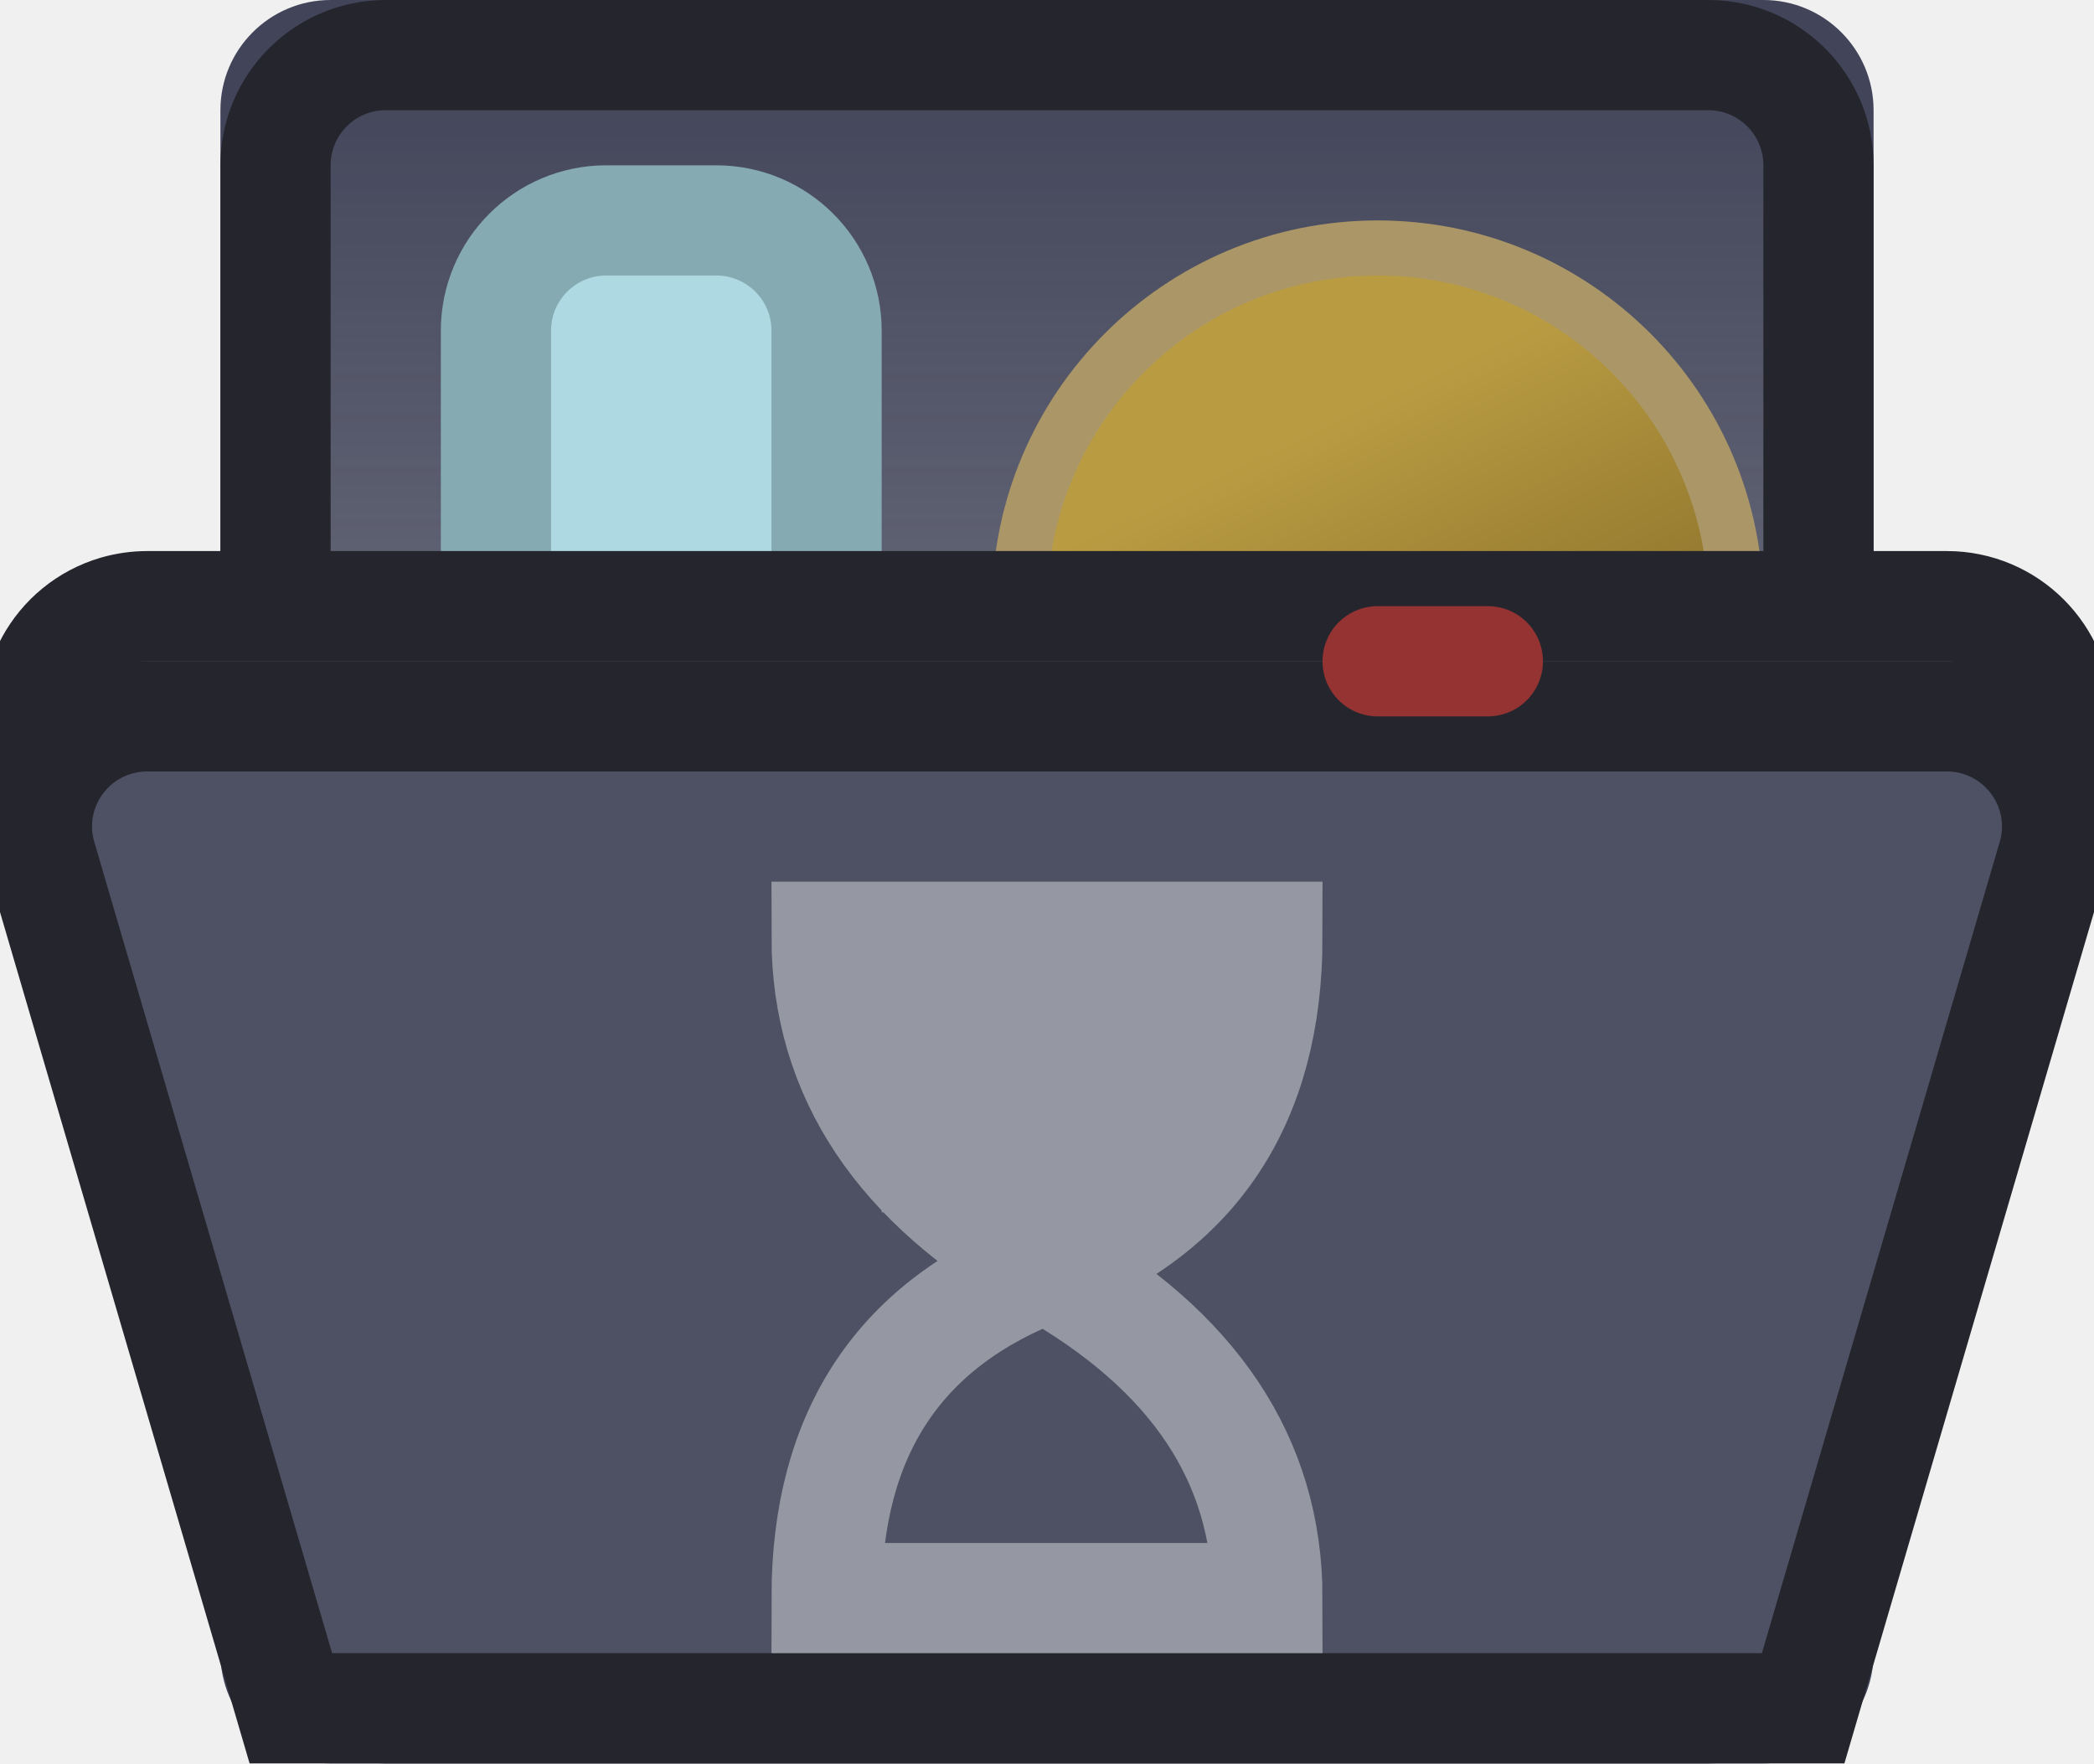
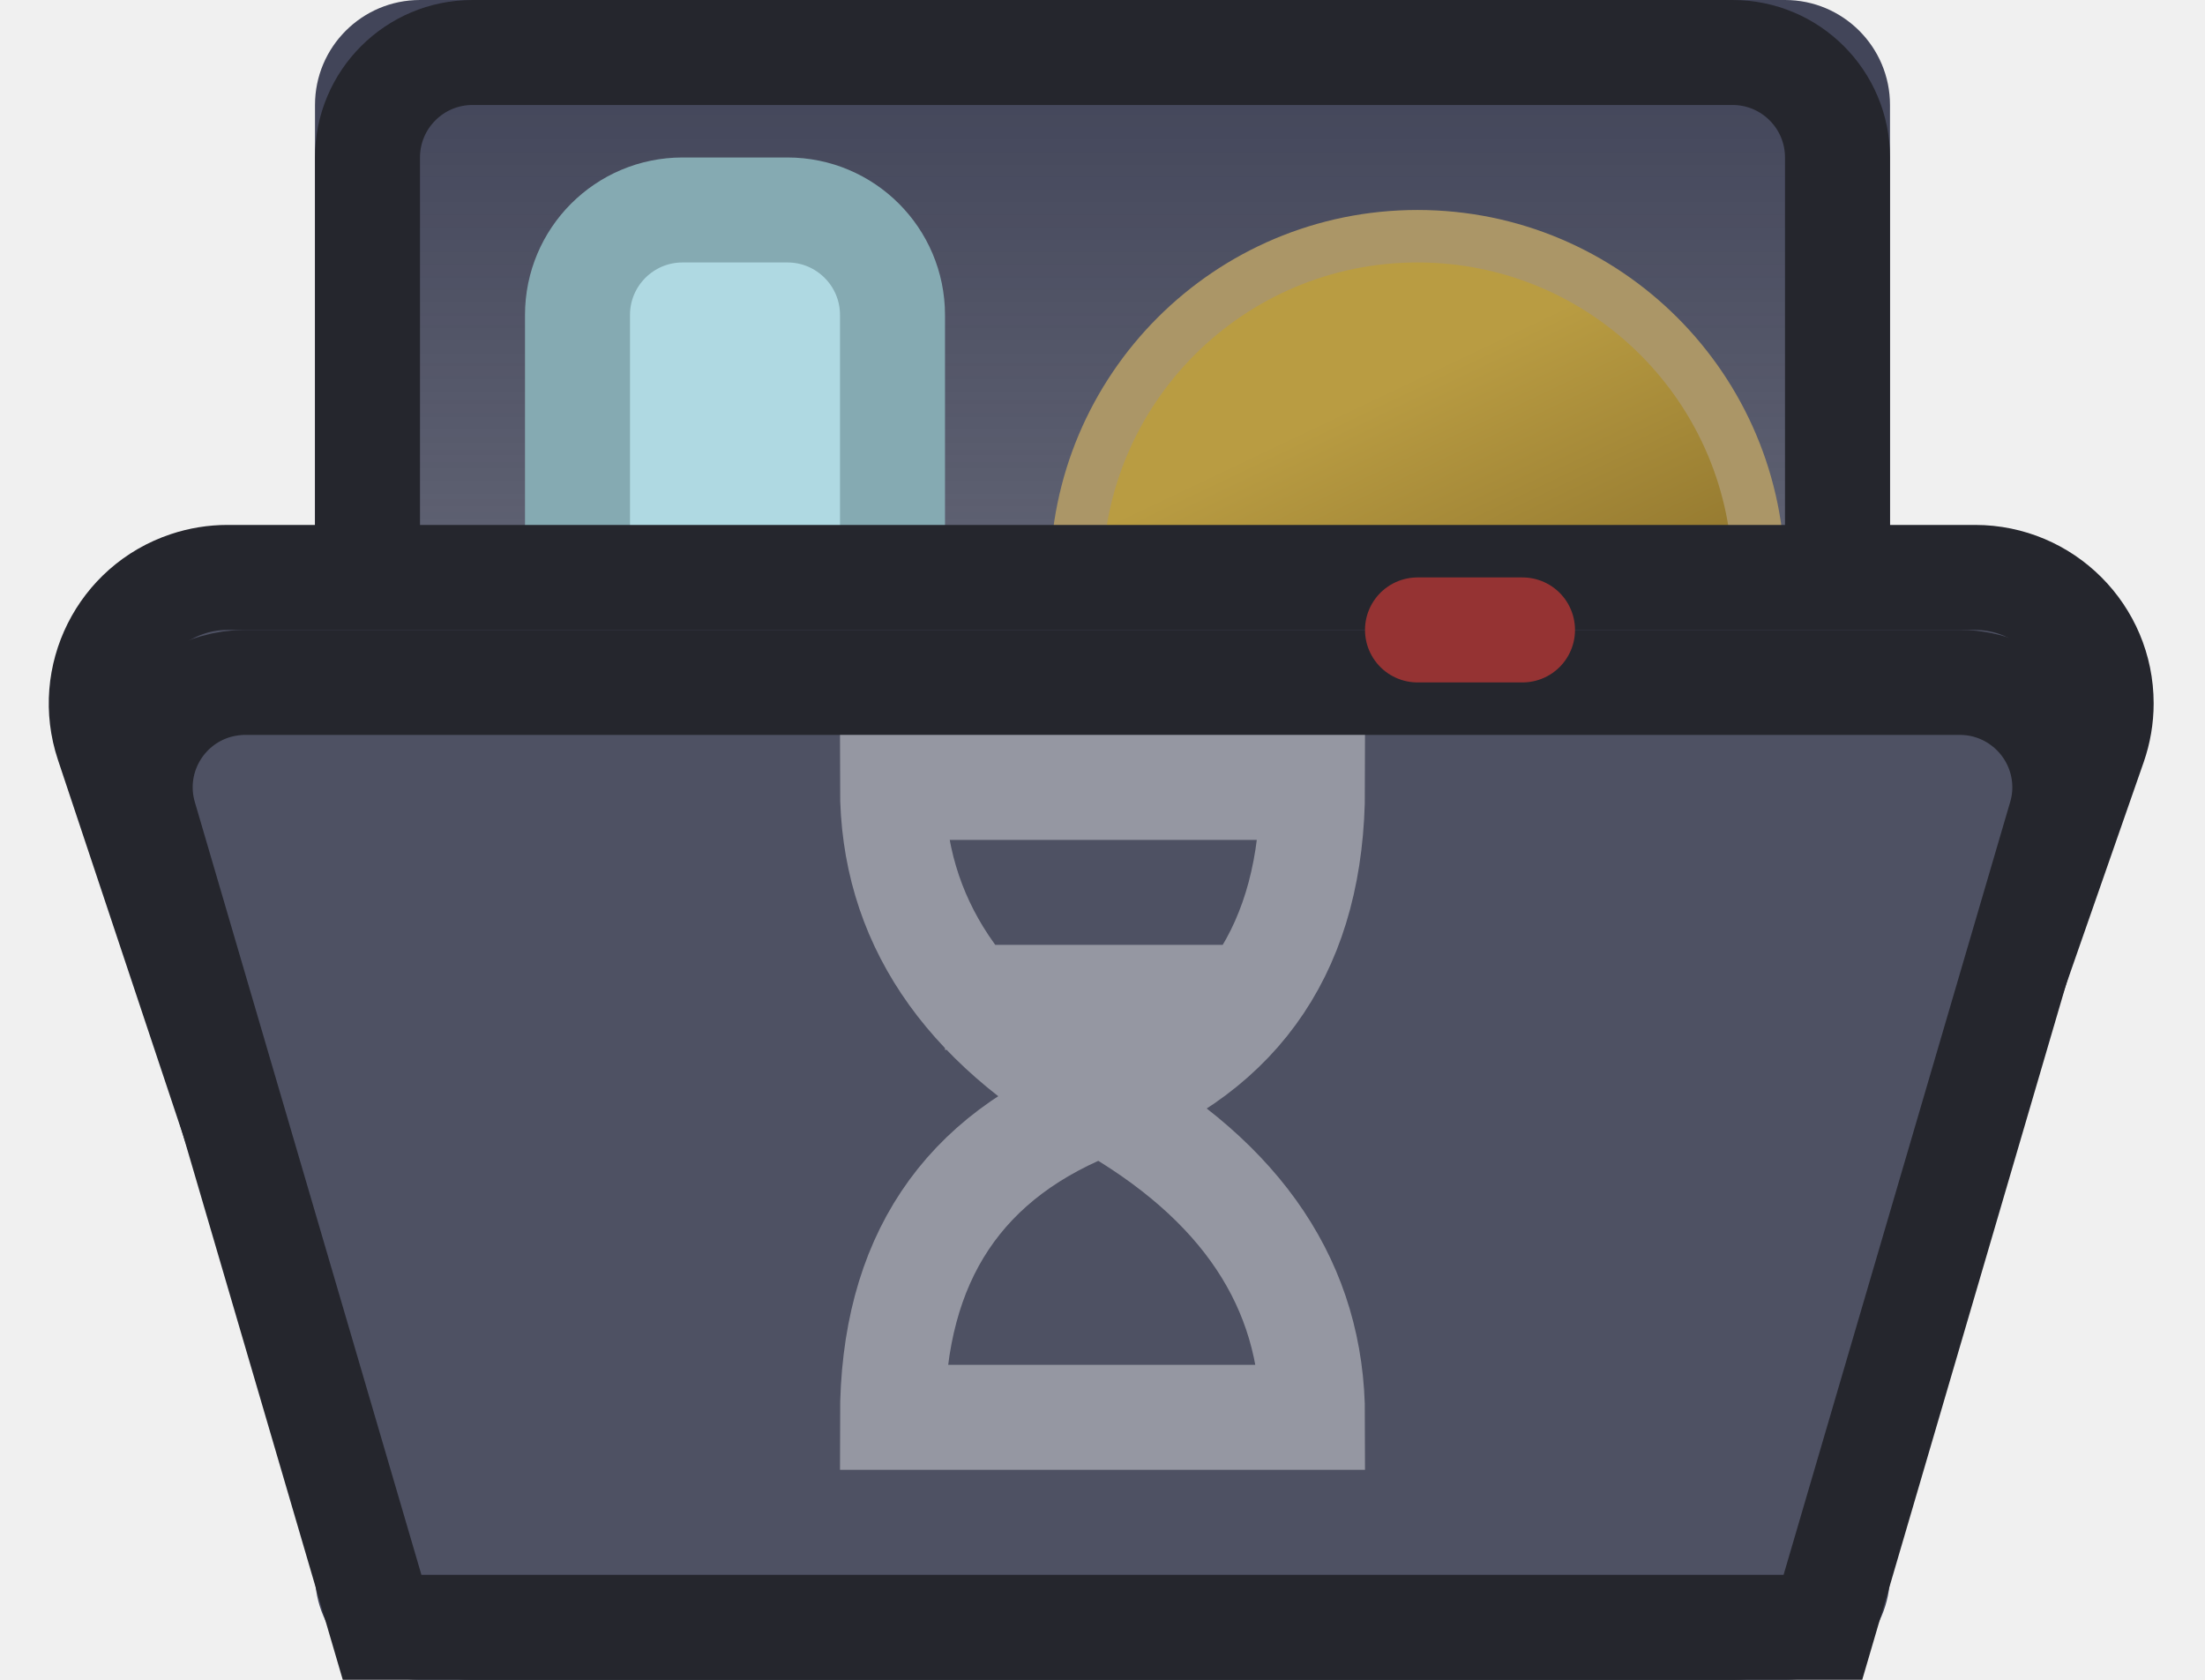
- <svg xmlns="http://www.w3.org/2000/svg" xmlns:xlink="http://www.w3.org/1999/xlink" width="19px" height="16px" viewBox="0 0 19 16" version="1.1">
+ <svg xmlns="http://www.w3.org/2000/svg" xmlns:xlink="http://www.w3.org/1999/xlink" width="21px" height="16px" viewBox="0 0 21 16" version="1.1">
  <defs>
    <linearGradient x1="50%" y1="0%" x2="50%" y2="100%" id="linearGradient-1">
      <stop stop-color="#FFFFFF" stop-opacity="0" offset="0%" />
      <stop stop-color="#FBFBFB" stop-opacity="0.147" offset="29.789%" />
      <stop stop-color="#000000" stop-opacity="0.5" offset="100%" />
    </linearGradient>
-     <rect id="path-2" x="2" y="0" width="15" height="16" rx="1" />
+     <rect id="path-2" x="3" y="0" width="15" height="16" rx="1" />
    <linearGradient x1="20.55%" y1="34.23%" x2="60.292%" y2="117.779%" id="linearGradient-3">
      <stop stop-color="#B99C42" offset="0%" />
      <stop stop-color="#69501A" offset="100%" />
    </linearGradient>
  </defs>
  <g id="dishwasher" stroke="none" stroke-width="1" fill="none" fill-rule="evenodd">
    <g id="Rectangle">
      <use fill="#424559" xlink:href="#path-2" />
-       <rect stroke="#25262D" stroke-width="1" stroke-linejoin="square" fill="url(#linearGradient-1)" x="2.5" y="0.5" width="14" height="15" rx="1" />
+       <rect stroke="#25262D" stroke-width="1" stroke-linejoin="square" fill="url(#linearGradient-1)" x="3.5" y="0.5" width="14" height="15" rx="1" />
    </g>
-     <g id="Group" transform="translate(2, 2)">
+     <g id="Group" transform="translate(3, 2)">
      <circle id="Oval-Copy" stroke="#AB9667" stroke-width="0.5" fill="url(#linearGradient-3)" cx="10.5" cy="3.5" r="3.25" />
      <circle id="Oval" stroke="#B5A582" fill-opacity="0.429" fill="#D3CBBA" cx="10.5" cy="8.5" r="1.5" />
    </g>
-     <g id="Group-4" transform="translate(4.5, 2)" fill="#AFD9E2" stroke="#85AAB2">
+     <g id="Group-4" transform="translate(5.5, 2)" fill="#AFD9E2" stroke="#85AAB2">
      <path d="M0,3.5 L0,1 C-6.76353751e-17,0.448 0.448,6.76353751e-17 1,0 L2,0 C2.552,-1.01453063e-16 3,0.448 3,1 L3,3.5 L3,3.5" id="Path-4" />
    </g>
-     <path d="M1.335,5.5 L17.665,5.5 C18.217,5.5 18.665,5.948 18.665,6.5 C18.665,6.595 18.651,6.69 18.624,6.781 L16.361,14.5 L16.361,14.5 L2.639,14.5 L0.376,6.781 C0.22,6.251 0.524,5.696 1.054,5.54 C1.145,5.514 1.24,5.5 1.335,5.5 Z" id="Path-6-Copy" stroke="#25262D" fill="#4E5163" />
-     <path d="M1.335,6.5 L17.665,6.5 C18.217,6.5 18.665,6.948 18.665,7.5 C18.665,7.595 18.651,7.69 18.624,7.781 L16.361,15.5 L16.361,15.5 L2.639,15.5 L0.376,7.781 C0.22,7.251 0.524,6.696 1.054,6.54 C1.145,6.514 1.24,6.5 1.335,6.5 Z" id="Path-6" stroke="#25262D" fill="#4E5163" />
-     <line x1="12.5" y1="6" x2="13.5" y2="6" id="Line" stroke="#953333" stroke-linecap="round" />
-     <path d="M11.5,8.5 C11.5,10 10.833,11 9.5,11.5 C8.167,12 7.5,13 7.5,14.5 L11.5,14.5 C11.5,13.25 10.833,12.25 9.5,11.5 C8.167,10.75 7.5,9.75 7.5,8.5 L11.5,8.5 Z M8,10.5 L11,10.5 M8,9.5 L11,9.5" id="Combined-Shape" stroke="#FFFFFF" opacity="0.403" />
+     <path d="M2.165,5.5 L18.811,5.5 C19.473,5.5 20.011,6.037 20.011,6.7 C20.011,6.835 19.988,6.968 19.944,7.095 L17.361,14.5 L17.361,14.5 L3.5,14.5 L1.026,7.079 C0.817,6.451 1.157,5.771 1.785,5.562 C1.908,5.521 2.036,5.5 2.165,5.5 Z" id="Path-6-Copy" stroke="#25262D" fill="#4E5163" />
+     <path d="M2.335,6.5 L18.665,6.5 C19.217,6.5 19.665,6.948 19.665,7.5 C19.665,7.595 19.651,7.69 19.624,7.781 L17.361,15.5 L17.361,15.5 L3.639,15.5 L1.376,7.781 C1.22,7.251 1.524,6.696 2.054,6.54 C2.145,6.514 2.24,6.5 2.335,6.5 Z" id="Path-6" stroke="#25262D" fill="#4E5163" />
+     <line x1="13.5" y1="6" x2="14.5" y2="6" id="Line" stroke="#953333" stroke-linecap="round" />
+     <path d="M12.5,7.5 C12.5,9 11.833,10 10.5,10.5 C9.167,11 8.5,12 8.5,13.5 L12.5,13.5 C12.5,12.25 11.833,11.25 10.5,10.5 C9.167,9.75 8.5,8.75 8.5,7.5 L12.5,7.5 Z M9,9.5 L12,9.5" id="Combined-Shape" stroke="#FFFFFF" opacity="0.403" />
  </g>
</svg>
